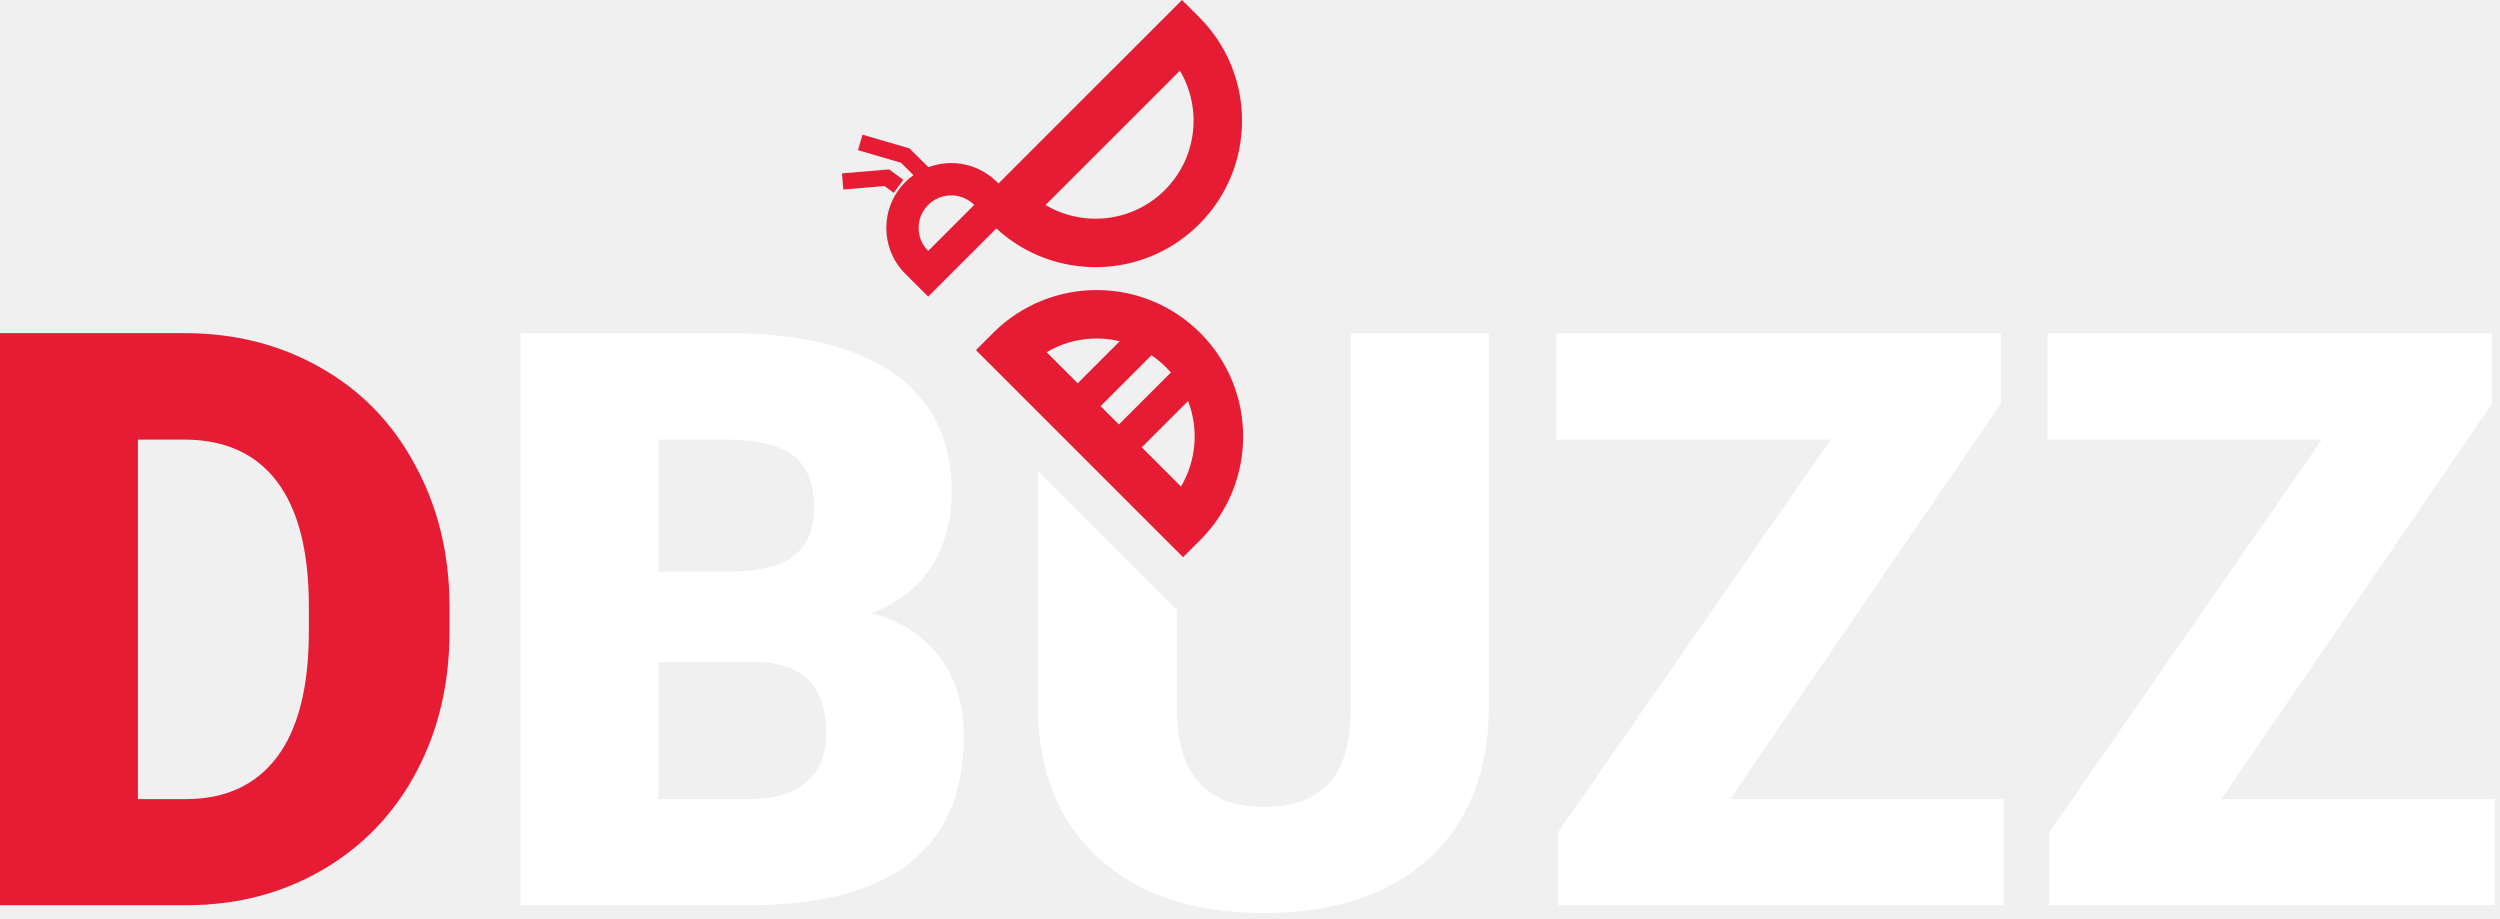
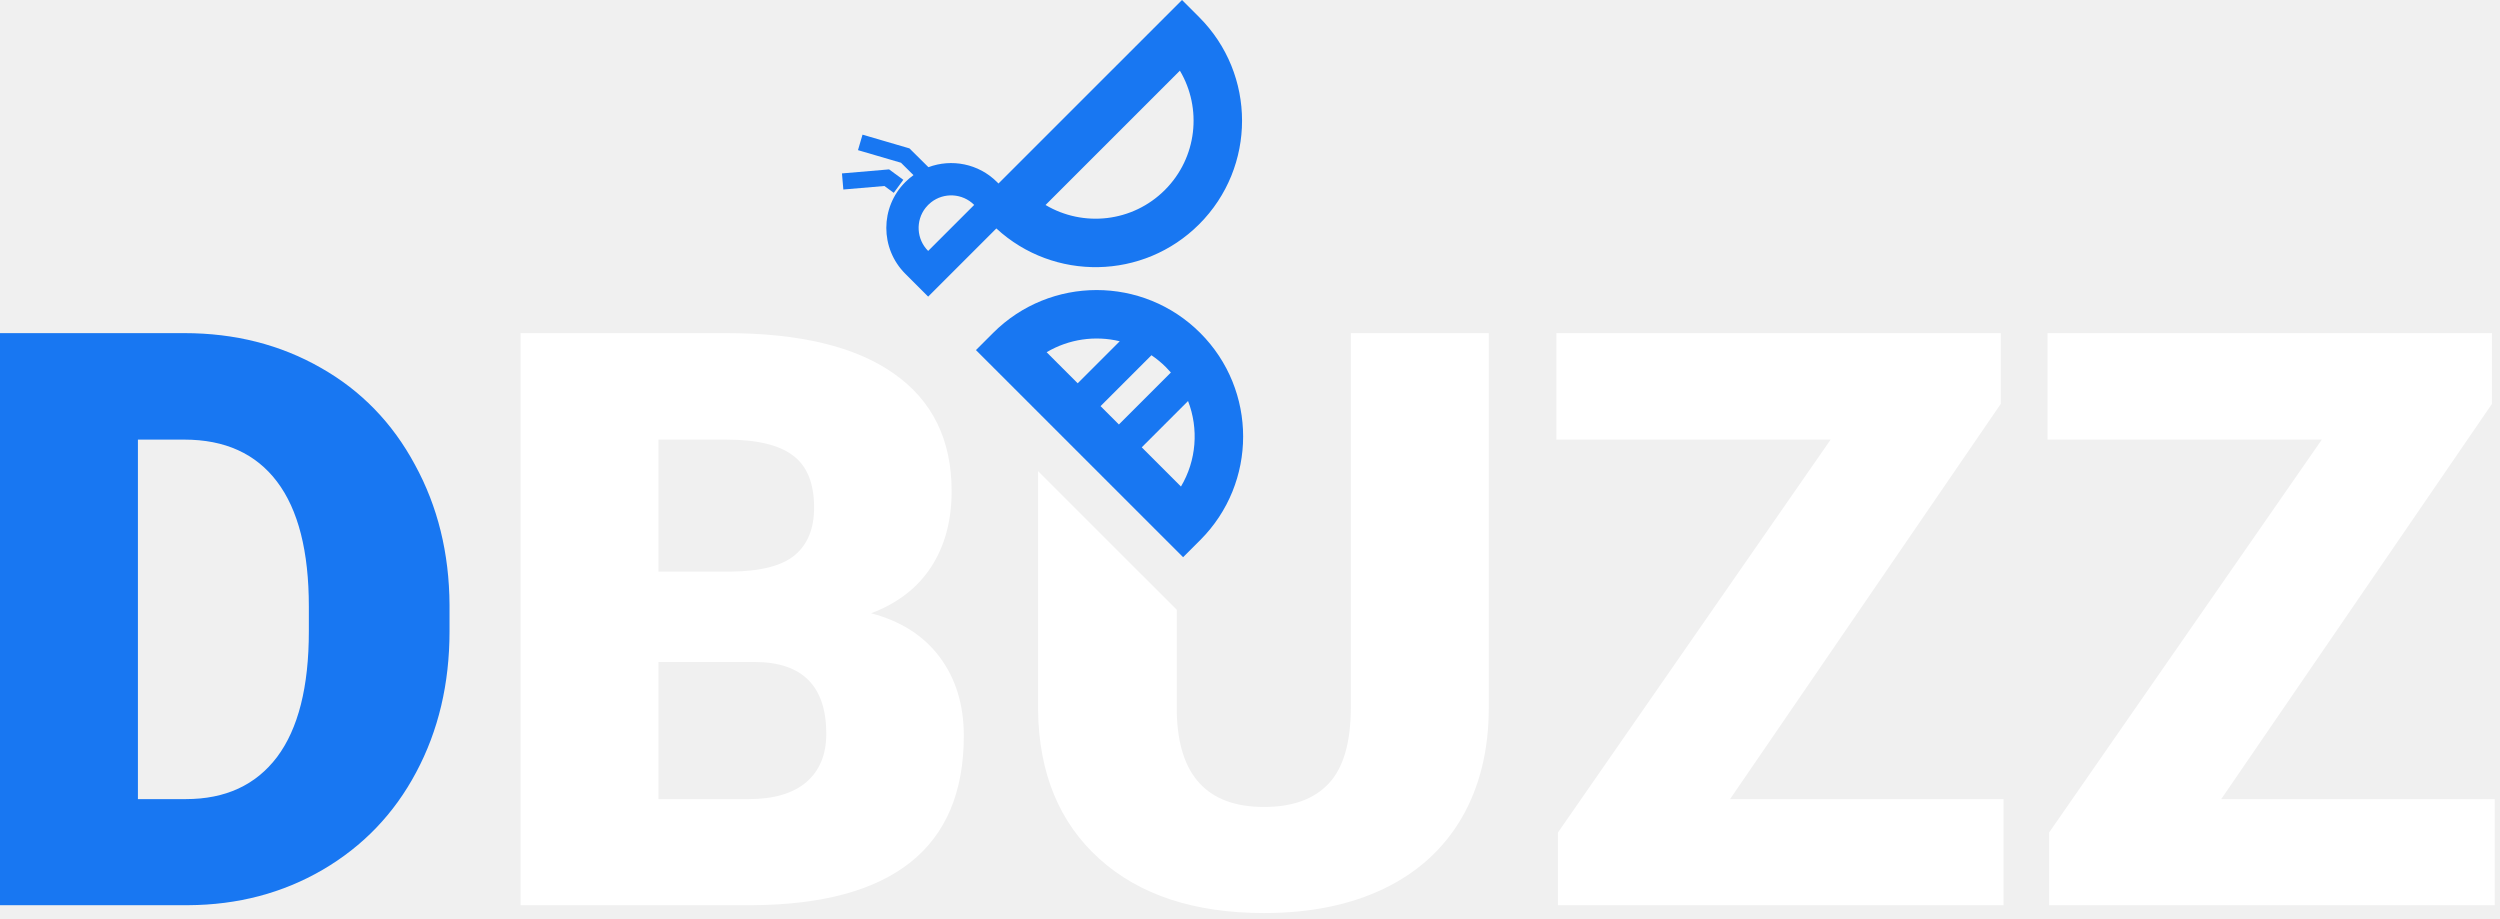
<svg xmlns="http://www.w3.org/2000/svg" width="411" height="151" viewBox="0 0 411 151" fill="none">
-   <path fill-rule="evenodd" clip-rule="evenodd" d="M0 54.766V148.814H30.943C39.083 148.77 46.447 146.833 53.036 143C59.669 139.124 64.793 133.785 68.411 126.981C72.072 120.134 73.902 112.405 73.902 103.792V99.465C73.859 90.939 71.964 83.252 68.217 76.405C64.514 69.515 59.346 64.197 52.713 60.45C46.081 56.661 38.609 54.766 30.297 54.766H0ZM22.674 131.373V72.271H30.297C36.973 72.271 42.054 74.575 45.543 79.182C49.031 83.79 50.775 90.637 50.775 99.723V103.792C50.775 112.922 49.031 119.812 45.543 124.462C42.054 129.069 37.059 131.373 30.556 131.373H22.674Z" fill="#E61C34" />
-   <path fill-rule="evenodd" clip-rule="evenodd" d="M160.446 57.554L163.263 54.737C172.667 45.334 187.914 45.334 197.319 54.737C206.723 64.14 206.723 79.386 197.319 88.789L194.502 91.606L160.446 57.554ZM180.93 66.769L183.946 69.785L192.493 61.24C192.236 60.943 191.967 60.653 191.684 60.37C190.939 59.626 190.14 58.969 189.298 58.401L180.93 66.769ZM194.151 79.988L187.703 73.541L195.315 65.929C197.085 70.495 196.697 75.705 194.151 79.988ZM177.174 63.013L172.065 57.905C175.722 55.731 180.055 55.13 184.085 56.102L177.174 63.013Z" fill="#E61C34" />
-   <path fill-rule="evenodd" clip-rule="evenodd" d="M163.8 37.557L152.589 48.766L148.834 45.011C144.669 40.847 144.669 34.096 148.834 29.932C149.257 29.509 149.706 29.129 150.177 28.792L148.122 26.754L141.052 24.685L141.799 22.137L149.514 24.395L152.631 27.485C156.424 26.066 160.863 26.882 163.914 29.932L164.151 30.169L194.322 0L197.14 2.817C206.544 12.22 206.544 27.466 197.14 36.869C187.97 46.037 173.247 46.267 163.8 37.557ZM171.886 33.701L193.972 11.618C197.648 17.801 196.825 25.916 191.505 31.235C186.185 36.555 178.07 37.377 171.886 33.701ZM152.155 34.178C150.511 36.277 150.656 39.322 152.589 41.255L160.157 33.688C158.224 31.755 155.179 31.61 153.079 33.254C152.909 33.387 152.746 33.531 152.589 33.688C152.433 33.844 152.288 34.008 152.155 34.178Z" fill="#E61C34" />
-   <path d="M146.169 27.847L138.419 28.51L138.645 31.156L145.4 30.578L146.931 31.703L148.504 29.563L146.169 27.847Z" fill="#E61C34" />
+   <path fill-rule="evenodd" clip-rule="evenodd" d="M0 54.766V148.814H30.943C39.083 148.77 46.447 146.833 53.036 143C59.669 139.124 64.793 133.785 68.411 126.981C72.072 120.134 73.902 112.405 73.902 103.792V99.465C73.859 90.939 71.964 83.252 68.217 76.405C64.514 69.515 59.346 64.197 52.713 60.45C46.081 56.661 38.609 54.766 30.297 54.766H0ZM22.674 131.373V72.271H30.297C36.973 72.271 42.054 74.575 45.543 79.182C49.031 83.79 50.775 90.637 50.775 99.723V103.792C50.775 112.922 49.031 119.812 45.543 124.462C42.054 129.069 37.059 131.373 30.556 131.373H22.674Z" fill="#1877F2" />
+   <path fill-rule="evenodd" clip-rule="evenodd" d="M160.446 57.554L163.263 54.737C172.667 45.334 187.914 45.334 197.319 54.737C206.723 64.14 206.723 79.386 197.319 88.789L194.502 91.606L160.446 57.554ZM180.93 66.769L183.946 69.785L192.493 61.24C192.236 60.943 191.967 60.653 191.684 60.37C190.939 59.626 190.14 58.969 189.298 58.401L180.93 66.769ZM194.151 79.988L187.703 73.541L195.315 65.929C197.085 70.495 196.697 75.705 194.151 79.988ZM177.174 63.013L172.065 57.905C175.722 55.731 180.055 55.13 184.085 56.102L177.174 63.013Z" fill="#1877F2" />
+   <path fill-rule="evenodd" clip-rule="evenodd" d="M163.8 37.557L152.589 48.766L148.834 45.011C144.669 40.847 144.669 34.096 148.834 29.932C149.257 29.509 149.706 29.129 150.177 28.792L148.122 26.754L141.052 24.685L141.799 22.137L149.514 24.395L152.631 27.485C156.424 26.066 160.863 26.882 163.914 29.932L164.151 30.169L194.322 0L197.14 2.817C206.544 12.22 206.544 27.466 197.14 36.869C187.97 46.037 173.247 46.267 163.8 37.557ZM171.886 33.701L193.972 11.618C197.648 17.801 196.825 25.916 191.505 31.235C186.185 36.555 178.07 37.377 171.886 33.701ZM152.155 34.178C150.511 36.277 150.656 39.322 152.589 41.255L160.157 33.688C158.224 31.755 155.179 31.61 153.079 33.254C152.909 33.387 152.746 33.531 152.589 33.688C152.433 33.844 152.288 34.008 152.155 34.178Z" fill="#1877F2" />
+   <path d="M146.169 27.847L138.419 28.51L138.645 31.156L145.4 30.578L146.931 31.703L148.504 29.563L146.169 27.847Z" fill="#1877F2" />
  <mask id="mask0_1258_2" style="mask-type:alpha" maskUnits="userSpaceOnUse" x="85" y="54" width="326" height="97">
    <path d="M170.659 77.447V116.776C170.789 127.111 174.148 135.249 180.738 141.192C187.327 147.134 196.349 150.105 207.805 150.105C215.384 150.105 221.952 148.77 227.508 146.1C233.063 143.431 237.327 139.555 240.298 134.474C243.27 129.349 244.756 123.299 244.756 116.323V54.766H222.081V116.194C222.081 122.008 220.875 126.206 218.464 128.789C216.052 131.373 212.499 132.665 207.805 132.665C198.502 132.665 193.721 127.519 193.464 117.228V100.249L170.659 77.447Z" fill="white" />
    <path fill-rule="evenodd" clip-rule="evenodd" d="M85.582 148.814V54.766H119.367C131.469 54.766 140.664 56.984 146.952 61.419C153.283 65.855 156.448 72.292 156.448 80.733C156.448 85.599 155.328 89.754 153.089 93.199C150.849 96.644 147.555 99.185 143.205 100.821C148.115 102.113 151.883 104.525 154.51 108.056C157.137 111.587 158.451 115.893 158.451 120.974C158.451 130.189 155.522 137.122 149.665 141.773C143.851 146.38 135.216 148.728 123.76 148.814H85.582ZM108.256 108.831V131.373H123.115C127.205 131.373 130.349 130.448 132.546 128.596C134.742 126.702 135.841 124.053 135.841 120.651C135.841 112.813 131.943 108.873 124.148 108.831H108.256ZM108.256 93.975H120.078C125.031 93.931 128.563 93.027 130.673 91.261C132.783 89.496 133.838 86.891 133.838 83.445C133.838 79.484 132.697 76.642 130.414 74.919C128.132 73.154 124.45 72.271 119.367 72.271H108.256V93.975Z" fill="white" />
    <path d="M284.42 131.373H329.381V148.814H256.126V136.864L300.957 72.271H255.867V54.766H328.929V66.393L284.42 131.373Z" fill="white" />
    <path d="M410.131 131.373H365.169L409.679 66.393V54.766H336.617V72.271H381.707L336.874 136.864V148.814H410.131V131.373Z" fill="white" />
  </mask>
  <g mask="url(#mask0_1258_2)">
    <path d="M84.04 170.194L76.123 46.412L125.065 39.216L151.695 56.487L204.236 102.545L212.872 82.395L218.631 46.412L415.838 39.216L433.111 170.194H84.04Z" fill="white" />
  </g>
</svg>
